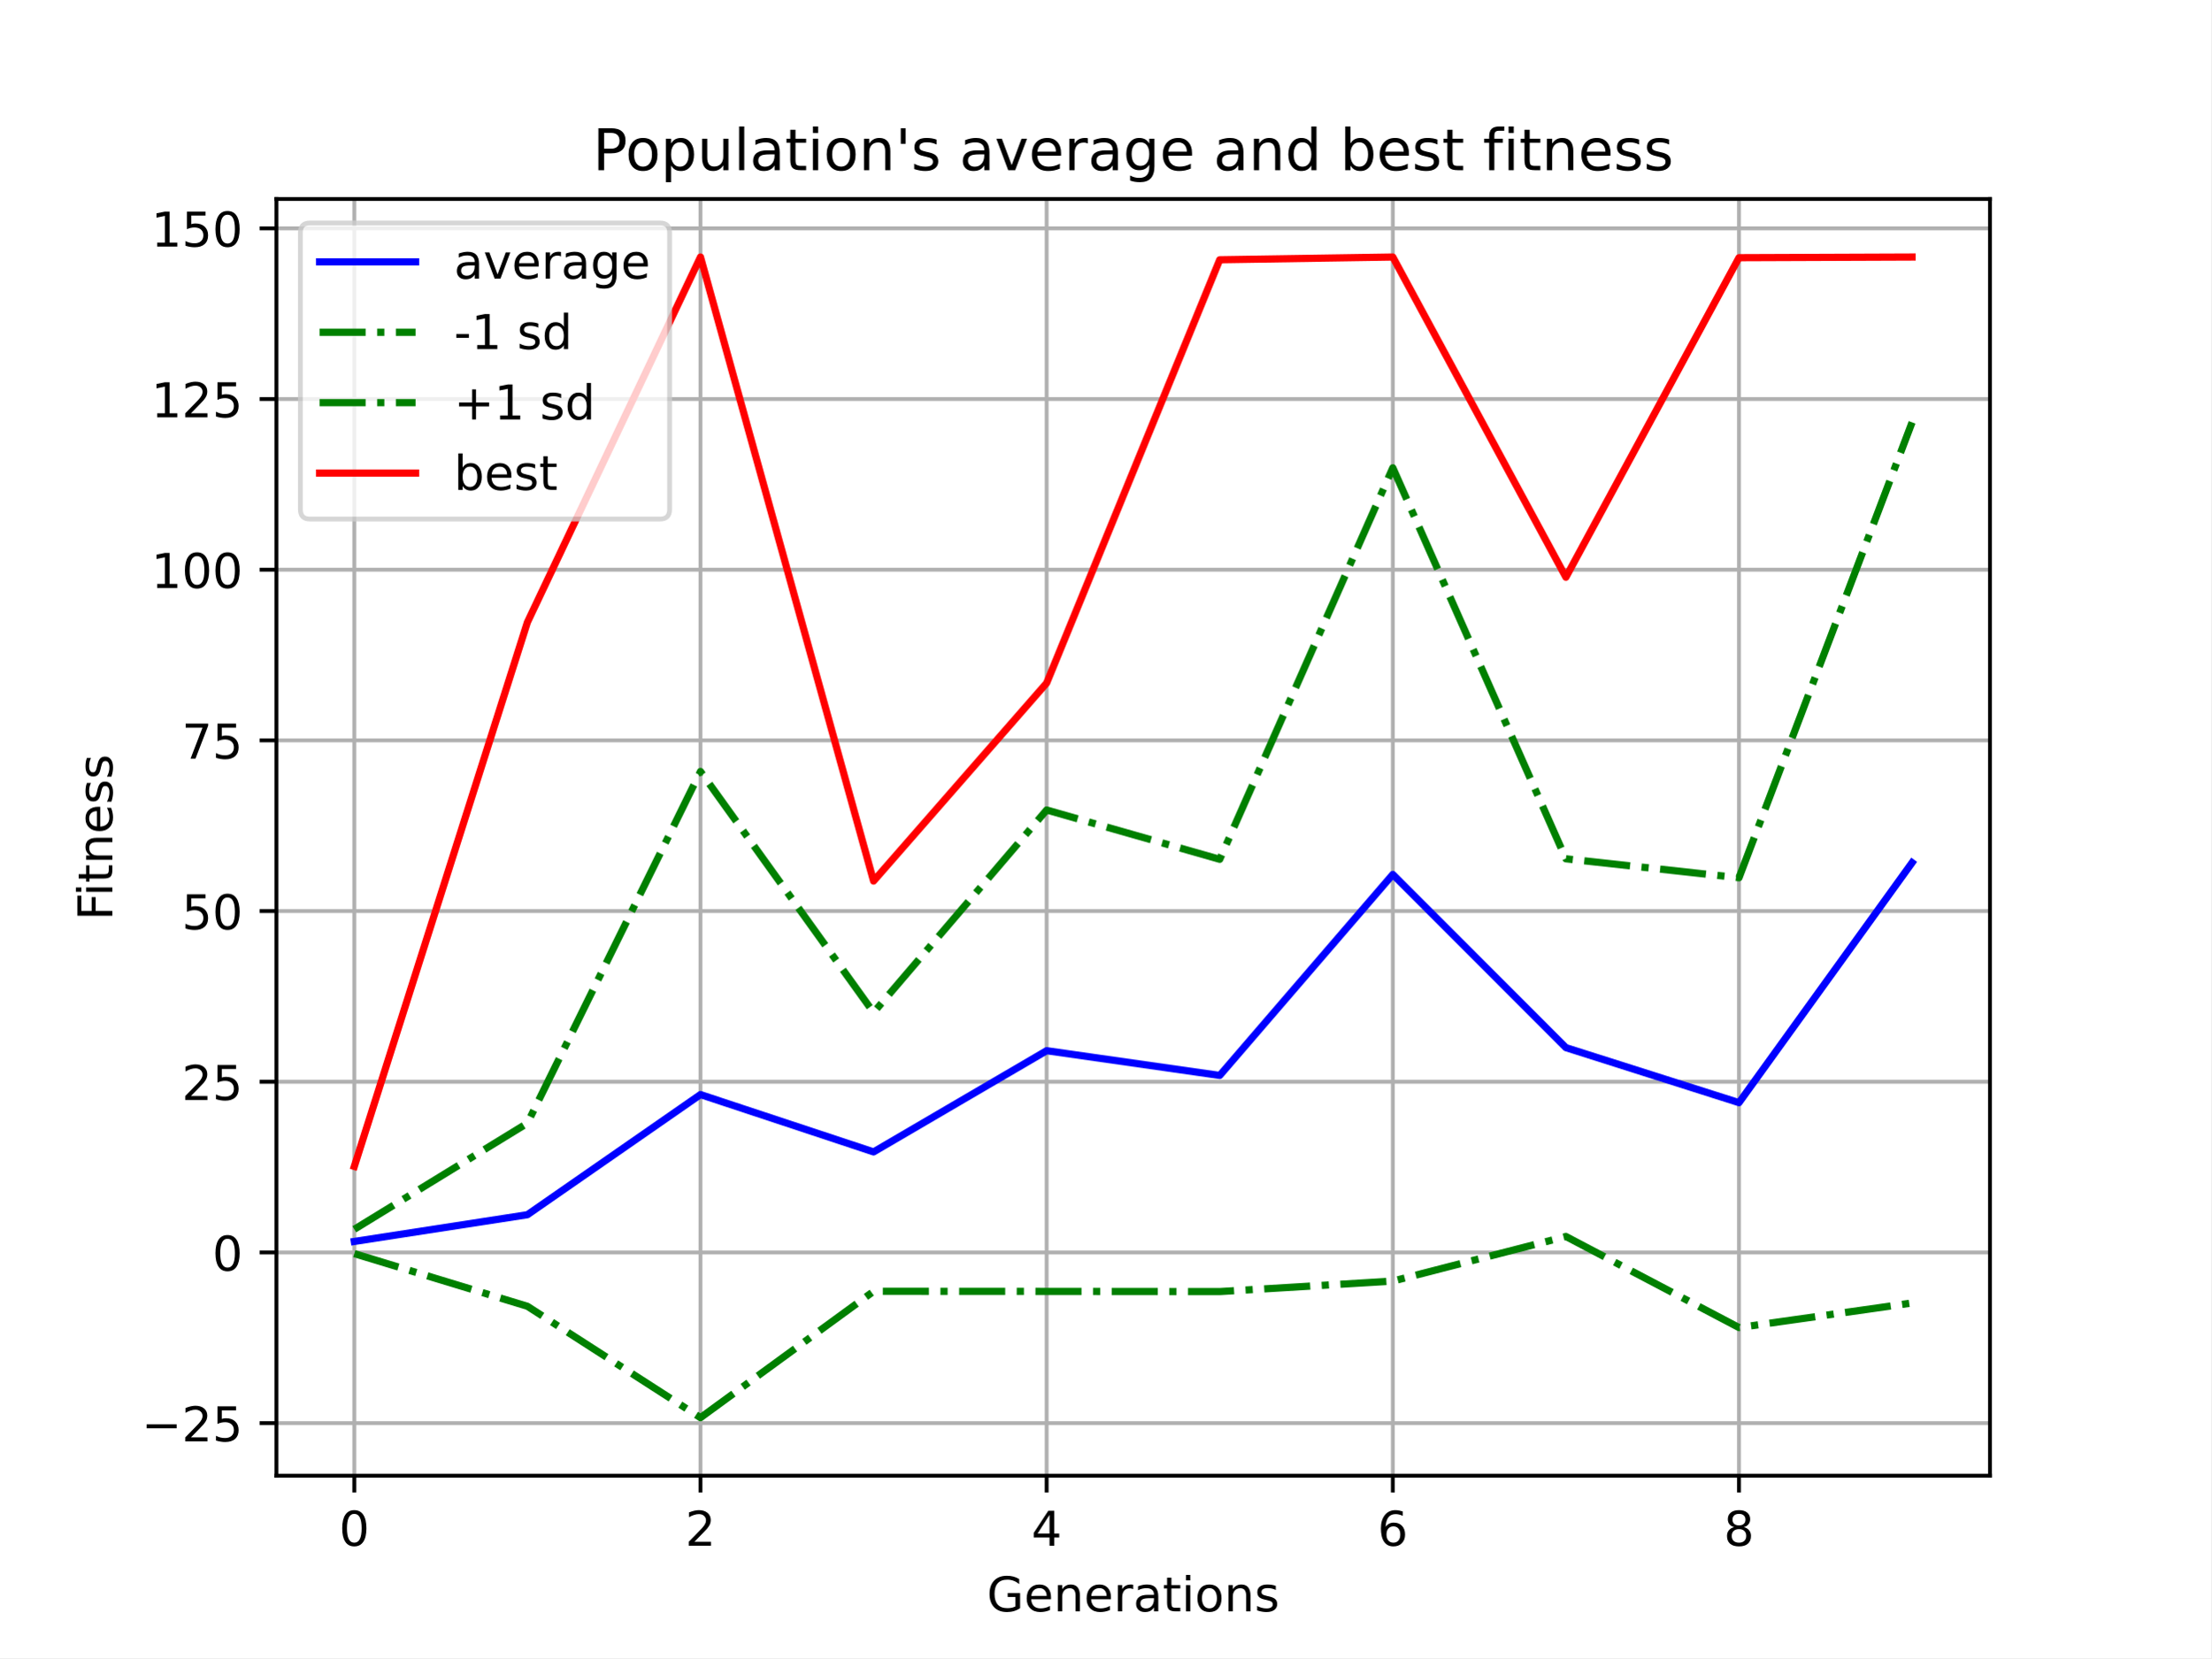
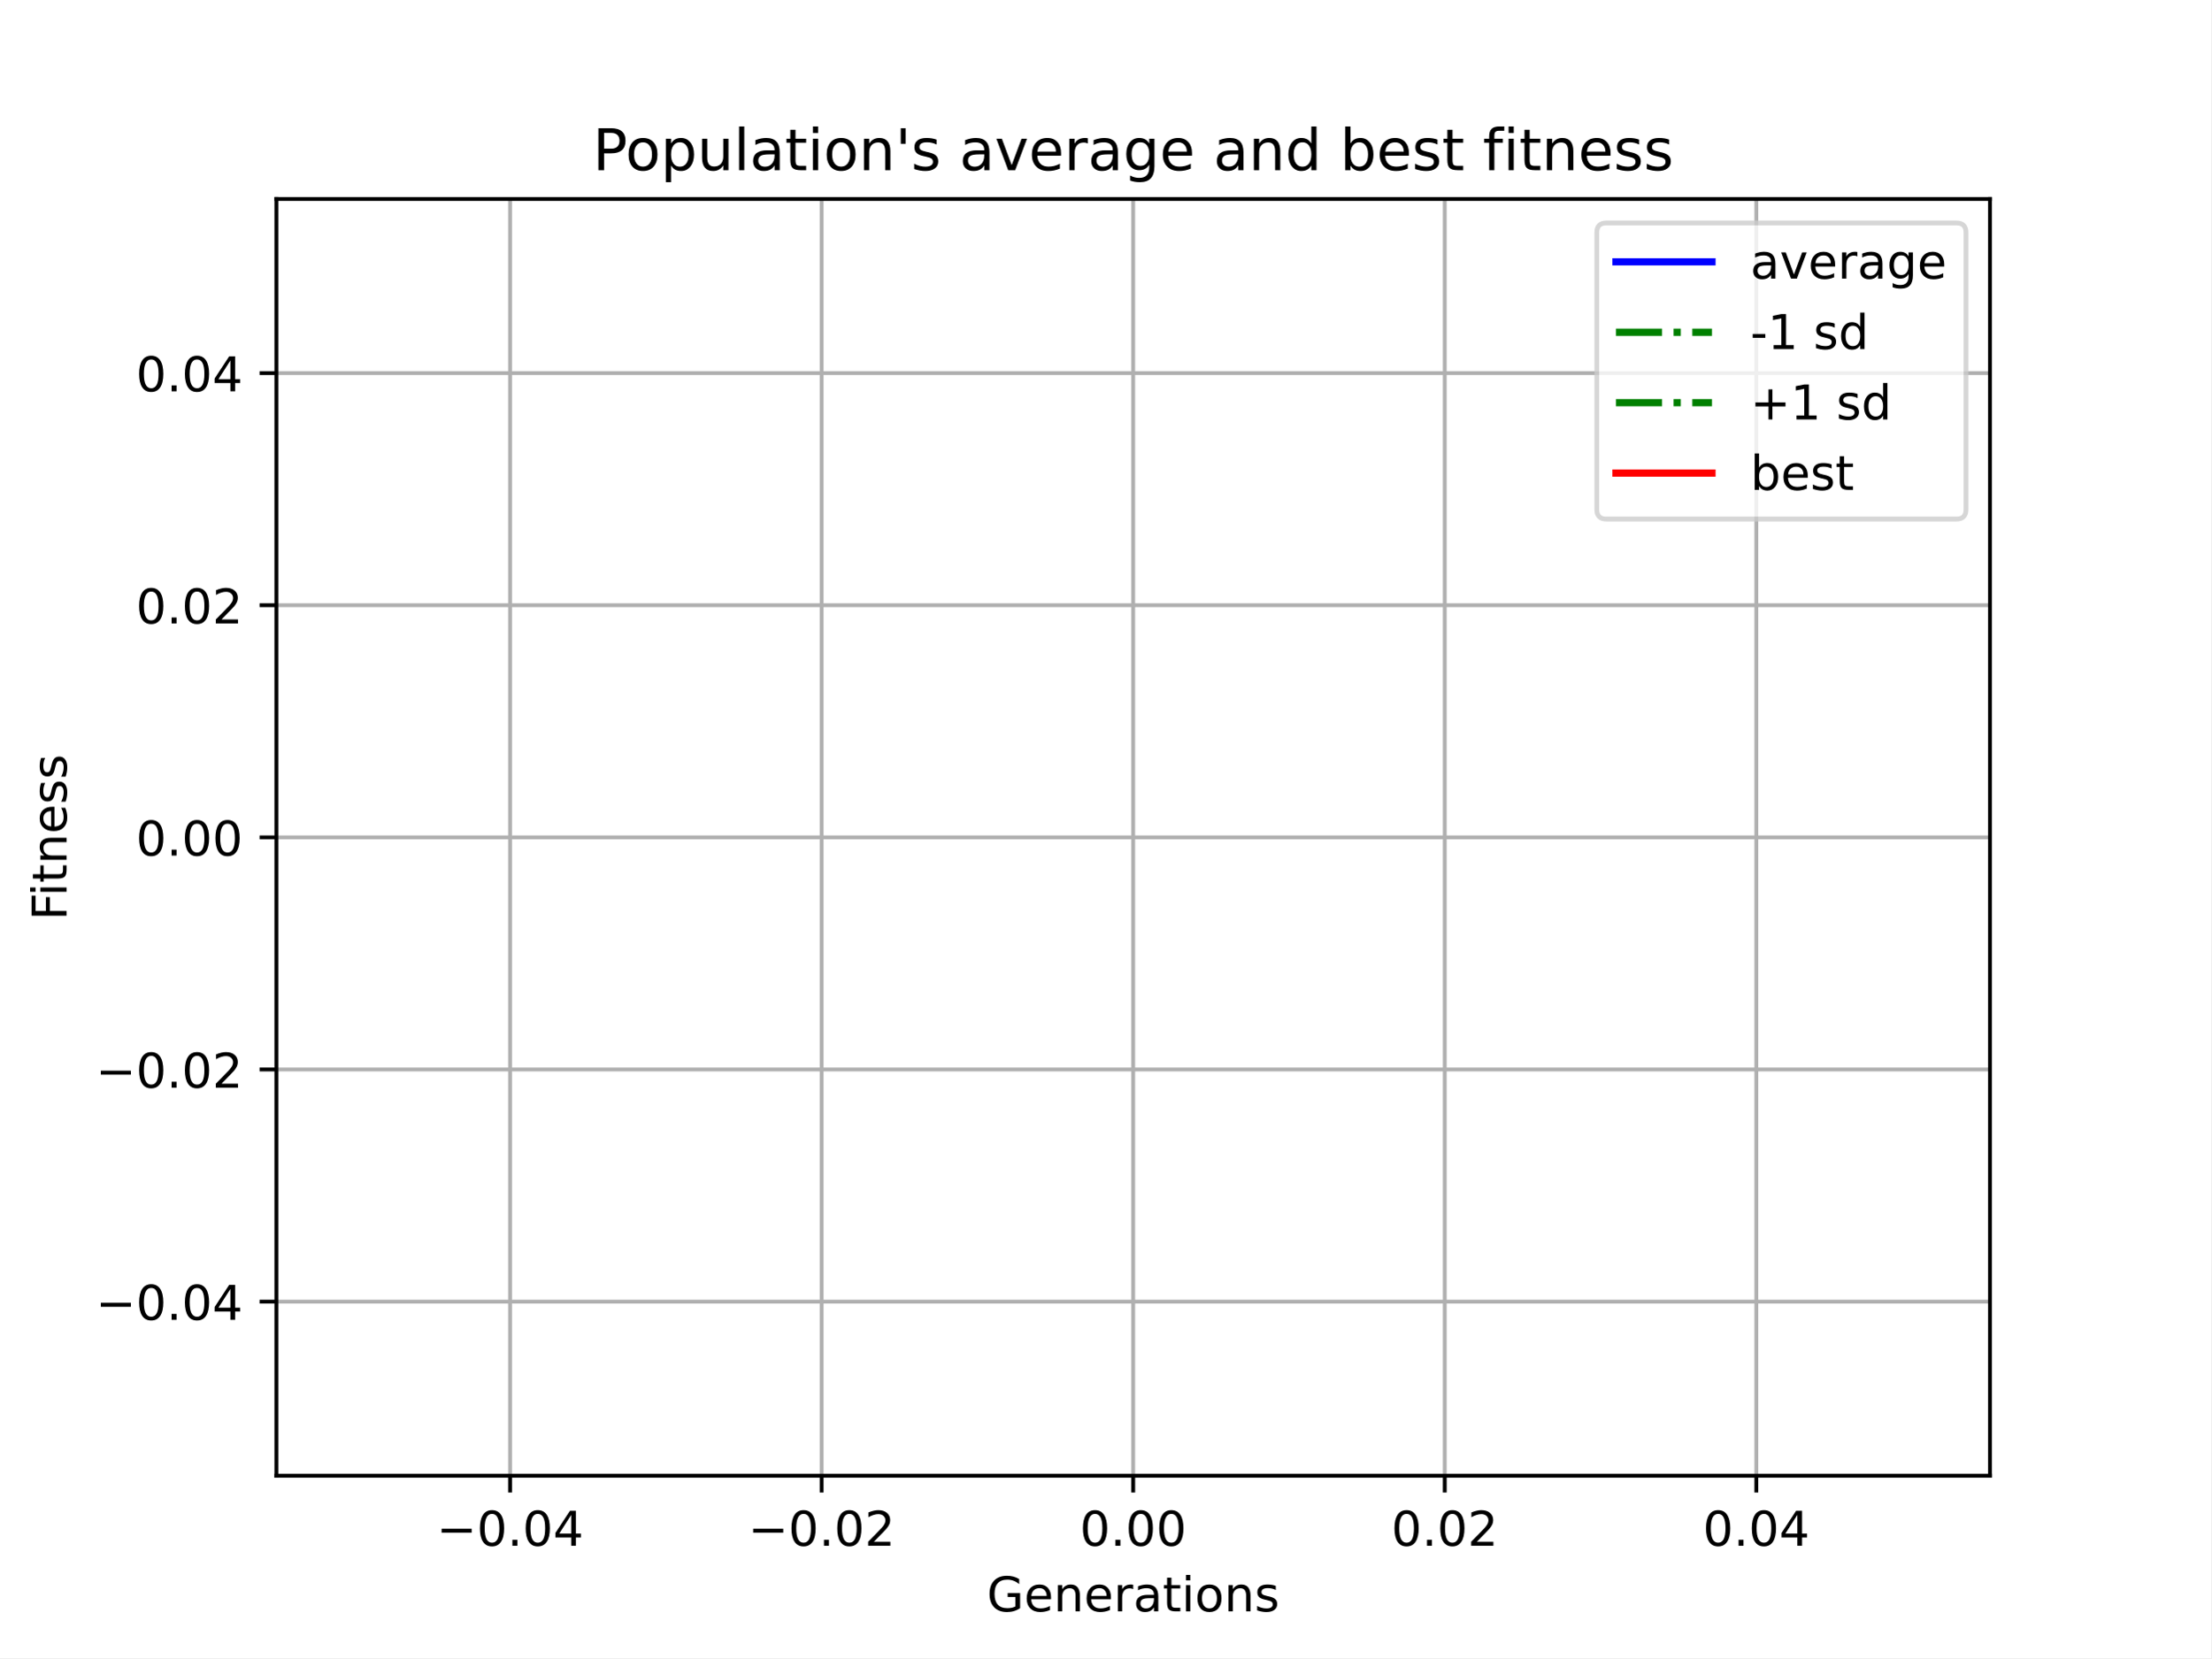
<svg xmlns="http://www.w3.org/2000/svg" xmlns:xlink="http://www.w3.org/1999/xlink" width="460.8pt" height="345.6pt" viewBox="0 0 460.8 345.6" version="1.1">
  <defs>
    <style type="text/css">*{stroke-linejoin: round; stroke-linecap: butt}</style>
  </defs>
  <g id="figure_1">
    <g id="patch_1">
      <path d="M 0 345.6  L 460.8 345.6  L 460.8 0  L 0 0  z " style="fill: #ffffff" />
    </g>
    <g id="axes_1">
      <g id="patch_2">
        <path d="M 57.6 307.584  L 414.72 307.584  L 414.72 41.472  L 57.6 41.472  z " style="fill: #ffffff" />
      </g>
      <g id="matplotlib.axis_1">
        <g id="xtick_1">
          <g id="line2d_1">
-             <path d="M 73.833 307.584  L 73.833 41.472  " clip-path="url(#p8649084fba)" style="fill: none; stroke: #b0b0b0; stroke-width: 0.8; stroke-linecap: square" />
+             <path d="M 106.298 307.584  L 106.298 41.472  " clip-path="url(#pc83db68479)" style="fill: none; stroke: #b0b0b0; stroke-width: 0.8; stroke-linecap: square" />
          </g>
          <g id="line2d_2">
            <defs>
-               <path id="m942e742329" d="M 0 0  L 0 3.5  " style="stroke: #000000; stroke-width: 0.8" />
-             </defs>
-             <g>
-               <use xlink:href="#m942e742329" x="73.833" y="307.584" style="stroke: #000000; stroke-width: 0.8" />
+               <path id="mea013eea92" d="M 0 0  L 0 3.5  " style="stroke: #000000; stroke-width: 0.8" />
+             </defs>
+             <g>
+               <use xlink:href="#mea013eea92" x="106.298" y="307.584" style="stroke: #000000; stroke-width: 0.8" />
            </g>
          </g>
          <g id="text_1">
-             <g transform="translate(70.65148 322.1824) scale(0.1 -0.1)">
+             <g transform="translate(90.97553 322.1824) scale(0.1 -0.1)">
              <defs>
+                 <path id="DejaVuSans-2212" d="M 678 2272  L 4684 2272  L 4684 1741  L 678 1741  L 678 2272  z " transform="scale(0.015625)" />
                <path id="DejaVuSans-30" d="M 2034 4250  Q 1547 4250 1301 3770  Q 1056 3291 1056 2328  Q 1056 1369 1301 889  Q 1547 409 2034 409  Q 2525 409 2770 889  Q 3016 1369 3016 2328  Q 3016 3291 2770 3770  Q 2525 4250 2034 4250  z M 2034 4750  Q 2819 4750 3233 4129  Q 3647 3509 3647 2328  Q 3647 1150 3233 529  Q 2819 -91 2034 -91  Q 1250 -91 836 529  Q 422 1150 422 2328  Q 422 3509 836 4129  Q 1250 4750 2034 4750  z " transform="scale(0.015625)" />
+                 <path id="DejaVuSans-2e" d="M 684 794  L 1344 794  L 1344 0  L 684 0  L 684 794  z " transform="scale(0.015625)" />
+                 <path id="DejaVuSans-34" d="M 2419 4116  L 825 1625  L 2419 1625  L 2419 4116  z M 2253 4666  L 3047 4666  L 3047 1625  L 3713 1625  L 3713 1100  L 3047 1100  L 3047 0  L 2419 0  L 2419 1100  L 313 1100  L 313 1709  L 2253 4666  z " transform="scale(0.015625)" />
              </defs>
-               <use xlink:href="#DejaVuSans-30" />
+               <use xlink:href="#DejaVuSans-2212" />
+               <use xlink:href="#DejaVuSans-30" x="83.789" />
+               <use xlink:href="#DejaVuSans-2e" x="147.412" />
+               <use xlink:href="#DejaVuSans-30" x="179.199" />
+               <use xlink:href="#DejaVuSans-34" x="242.822" />
            </g>
          </g>
        </g>
        <g id="xtick_2">
          <g id="line2d_3">
-             <path d="M 145.978 307.584  L 145.978 41.472  " clip-path="url(#p8649084fba)" style="fill: none; stroke: #b0b0b0; stroke-width: 0.8; stroke-linecap: square" />
+             <path d="M 171.229 307.584  L 171.229 41.472  " clip-path="url(#pc83db68479)" style="fill: none; stroke: #b0b0b0; stroke-width: 0.8; stroke-linecap: square" />
          </g>
          <g id="line2d_4">
            <g>
-               <use xlink:href="#m942e742329" x="145.978" y="307.584" style="stroke: #000000; stroke-width: 0.8" />
+               <use xlink:href="#mea013eea92" x="171.229" y="307.584" style="stroke: #000000; stroke-width: 0.8" />
            </g>
          </g>
          <g id="text_2">
-             <g transform="translate(142.7969 322.1824) scale(0.1 -0.1)">
+             <g transform="translate(155.9064 322.1824) scale(0.1 -0.1)">
              <defs>
                <path id="DejaVuSans-32" d="M 1228 531  L 3431 531  L 3431 0  L 469 0  L 469 531  Q 828 903 1448 1529  Q 2069 2156 2228 2338  Q 2531 2678 2651 2914  Q 2772 3150 2772 3378  Q 2772 3750 2511 3984  Q 2250 4219 1831 4219  Q 1534 4219 1204 4116  Q 875 4013 500 3803  L 500 4441  Q 881 4594 1212 4672  Q 1544 4750 1819 4750  Q 2544 4750 2975 4387  Q 3406 4025 3406 3419  Q 3406 3131 3298 2873  Q 3191 2616 2906 2266  Q 2828 2175 2409 1742  Q 1991 1309 1228 531  z " transform="scale(0.015625)" />
              </defs>
-               <use xlink:href="#DejaVuSans-32" />
+               <use xlink:href="#DejaVuSans-2212" />
+               <use xlink:href="#DejaVuSans-30" x="83.789" />
+               <use xlink:href="#DejaVuSans-2e" x="147.412" />
+               <use xlink:href="#DejaVuSans-30" x="179.199" />
+               <use xlink:href="#DejaVuSans-32" x="242.822" />
            </g>
          </g>
        </g>
        <g id="xtick_3">
          <g id="line2d_5">
-             <path d="M 218.124 307.584  L 218.124 41.472  " clip-path="url(#p8649084fba)" style="fill: none; stroke: #b0b0b0; stroke-width: 0.8; stroke-linecap: square" />
+             <path d="M 236.16 307.584  L 236.16 41.472  " clip-path="url(#pc83db68479)" style="fill: none; stroke: #b0b0b0; stroke-width: 0.8; stroke-linecap: square" />
          </g>
          <g id="line2d_6">
            <g>
-               <use xlink:href="#m942e742329" x="218.124" y="307.584" style="stroke: #000000; stroke-width: 0.8" />
+               <use xlink:href="#mea013eea92" x="236.16" y="307.584" style="stroke: #000000; stroke-width: 0.8" />
            </g>
          </g>
          <g id="text_3">
-             <g transform="translate(214.9424 322.1824) scale(0.1 -0.1)">
-               <defs>
-                 <path id="DejaVuSans-34" d="M 2419 4116  L 825 1625  L 2419 1625  L 2419 4116  z M 2253 4666  L 3047 4666  L 3047 1625  L 3713 1625  L 3713 1100  L 3047 1100  L 3047 0  L 2419 0  L 2419 1100  L 313 1100  L 313 1709  L 2253 4666  z " transform="scale(0.015625)" />
-               </defs>
-               <use xlink:href="#DejaVuSans-34" />
+             <g transform="translate(225.0272 322.1824) scale(0.1 -0.1)">
+               <use xlink:href="#DejaVuSans-30" />
+               <use xlink:href="#DejaVuSans-2e" x="63.623" />
+               <use xlink:href="#DejaVuSans-30" x="95.41" />
+               <use xlink:href="#DejaVuSans-30" x="159.033" />
            </g>
          </g>
        </g>
        <g id="xtick_4">
          <g id="line2d_7">
-             <path d="M 290.269 307.584  L 290.269 41.472  " clip-path="url(#p8649084fba)" style="fill: none; stroke: #b0b0b0; stroke-width: 0.8; stroke-linecap: square" />
+             <path d="M 301.091 307.584  L 301.091 41.472  " clip-path="url(#pc83db68479)" style="fill: none; stroke: #b0b0b0; stroke-width: 0.8; stroke-linecap: square" />
          </g>
          <g id="line2d_8">
            <g>
-               <use xlink:href="#m942e742329" x="290.269" y="307.584" style="stroke: #000000; stroke-width: 0.8" />
+               <use xlink:href="#mea013eea92" x="301.091" y="307.584" style="stroke: #000000; stroke-width: 0.8" />
            </g>
          </g>
          <g id="text_4">
-             <g transform="translate(287.0878 322.1824) scale(0.1 -0.1)">
-               <defs>
-                 <path id="DejaVuSans-36" d="M 2113 2584  Q 1688 2584 1439 2293  Q 1191 2003 1191 1497  Q 1191 994 1439 701  Q 1688 409 2113 409  Q 2538 409 2786 701  Q 3034 994 3034 1497  Q 3034 2003 2786 2293  Q 2538 2584 2113 2584  z M 3366 4563  L 3366 3988  Q 3128 4100 2886 4159  Q 2644 4219 2406 4219  Q 1781 4219 1451 3797  Q 1122 3375 1075 2522  Q 1259 2794 1537 2939  Q 1816 3084 2150 3084  Q 2853 3084 3261 2657  Q 3669 2231 3669 1497  Q 3669 778 3244 343  Q 2819 -91 2113 -91  Q 1303 -91 875 529  Q 447 1150 447 2328  Q 447 3434 972 4092  Q 1497 4750 2381 4750  Q 2619 4750 2861 4703  Q 3103 4656 3366 4563  z " transform="scale(0.015625)" />
-               </defs>
-               <use xlink:href="#DejaVuSans-36" />
+             <g transform="translate(289.9581 322.1824) scale(0.1 -0.1)">
+               <use xlink:href="#DejaVuSans-30" />
+               <use xlink:href="#DejaVuSans-2e" x="63.623" />
+               <use xlink:href="#DejaVuSans-30" x="95.41" />
+               <use xlink:href="#DejaVuSans-32" x="159.033" />
            </g>
          </g>
        </g>
        <g id="xtick_5">
          <g id="line2d_9">
-             <path d="M 362.415 307.584  L 362.415 41.472  " clip-path="url(#p8649084fba)" style="fill: none; stroke: #b0b0b0; stroke-width: 0.8; stroke-linecap: square" />
+             <path d="M 366.022 307.584  L 366.022 41.472  " clip-path="url(#pc83db68479)" style="fill: none; stroke: #b0b0b0; stroke-width: 0.8; stroke-linecap: square" />
          </g>
          <g id="line2d_10">
            <g>
-               <use xlink:href="#m942e742329" x="362.415" y="307.584" style="stroke: #000000; stroke-width: 0.8" />
+               <use xlink:href="#mea013eea92" x="366.022" y="307.584" style="stroke: #000000; stroke-width: 0.8" />
            </g>
          </g>
          <g id="text_5">
-             <g transform="translate(359.2333 322.1824) scale(0.1 -0.1)">
-               <defs>
-                 <path id="DejaVuSans-38" d="M 2034 2216  Q 1584 2216 1326 1975  Q 1069 1734 1069 1313  Q 1069 891 1326 650  Q 1584 409 2034 409  Q 2484 409 2743 651  Q 3003 894 3003 1313  Q 3003 1734 2745 1975  Q 2488 2216 2034 2216  z M 1403 2484  Q 997 2584 770 2862  Q 544 3141 544 3541  Q 544 4100 942 4425  Q 1341 4750 2034 4750  Q 2731 4750 3128 4425  Q 3525 4100 3525 3541  Q 3525 3141 3298 2862  Q 3072 2584 2669 2484  Q 3125 2378 3379 2068  Q 3634 1759 3634 1313  Q 3634 634 3220 271  Q 2806 -91 2034 -91  Q 1263 -91 848 271  Q 434 634 434 1313  Q 434 1759 690 2068  Q 947 2378 1403 2484  z M 1172 3481  Q 1172 3119 1398 2916  Q 1625 2713 2034 2713  Q 2441 2713 2670 2916  Q 2900 3119 2900 3481  Q 2900 3844 2670 4047  Q 2441 4250 2034 4250  Q 1625 4250 1398 4047  Q 1172 3844 1172 3481  z " transform="scale(0.015625)" />
-               </defs>
-               <use xlink:href="#DejaVuSans-38" />
+             <g transform="translate(354.889 322.1824) scale(0.1 -0.1)">
+               <use xlink:href="#DejaVuSans-30" />
+               <use xlink:href="#DejaVuSans-2e" x="63.623" />
+               <use xlink:href="#DejaVuSans-30" x="95.41" />
+               <use xlink:href="#DejaVuSans-34" x="159.033" />
            </g>
          </g>
        </g>
        <g id="text_6">
          <g transform="translate(205.6623 335.8606) scale(0.1 -0.1)">
            <defs>
              <path id="DejaVuSans-47" d="M 3809 666  L 3809 1919  L 2778 1919  L 2778 2438  L 4434 2438  L 4434 434  Q 4069 175 3628 42  Q 3188 -91 2688 -91  Q 1594 -91 976 548  Q 359 1188 359 2328  Q 359 3472 976 4111  Q 1594 4750 2688 4750  Q 3144 4750 3555 4637  Q 3966 4525 4313 4306  L 4313 3634  Q 3963 3931 3569 4081  Q 3175 4231 2741 4231  Q 1884 4231 1454 3753  Q 1025 3275 1025 2328  Q 1025 1384 1454 906  Q 1884 428 2741 428  Q 3075 428 3337 486  Q 3600 544 3809 666  z " transform="scale(0.015625)" />
              <path id="DejaVuSans-65" d="M 3597 1894  L 3597 1613  L 953 1613  Q 991 1019 1311 708  Q 1631 397 2203 397  Q 2534 397 2845 478  Q 3156 559 3463 722  L 3463 178  Q 3153 47 2828 -22  Q 2503 -91 2169 -91  Q 1331 -91 842 396  Q 353 884 353 1716  Q 353 2575 817 3079  Q 1281 3584 2069 3584  Q 2775 3584 3186 3129  Q 3597 2675 3597 1894  z M 3022 2063  Q 3016 2534 2758 2815  Q 2500 3097 2075 3097  Q 1594 3097 1305 2825  Q 1016 2553 972 2059  L 3022 2063  z " transform="scale(0.015625)" />
              <path id="DejaVuSans-6e" d="M 3513 2113  L 3513 0  L 2938 0  L 2938 2094  Q 2938 2591 2744 2837  Q 2550 3084 2163 3084  Q 1697 3084 1428 2787  Q 1159 2491 1159 1978  L 1159 0  L 581 0  L 581 3500  L 1159 3500  L 1159 2956  Q 1366 3272 1645 3428  Q 1925 3584 2291 3584  Q 2894 3584 3203 3211  Q 3513 2838 3513 2113  z " transform="scale(0.015625)" />
              <path id="DejaVuSans-72" d="M 2631 2963  Q 2534 3019 2420 3045  Q 2306 3072 2169 3072  Q 1681 3072 1420 2755  Q 1159 2438 1159 1844  L 1159 0  L 581 0  L 581 3500  L 1159 3500  L 1159 2956  Q 1341 3275 1631 3429  Q 1922 3584 2338 3584  Q 2397 3584 2469 3576  Q 2541 3569 2628 3553  L 2631 2963  z " transform="scale(0.015625)" />
              <path id="DejaVuSans-61" d="M 2194 1759  Q 1497 1759 1228 1600  Q 959 1441 959 1056  Q 959 750 1161 570  Q 1363 391 1709 391  Q 2188 391 2477 730  Q 2766 1069 2766 1631  L 2766 1759  L 2194 1759  z M 3341 1997  L 3341 0  L 2766 0  L 2766 531  Q 2569 213 2275 61  Q 1981 -91 1556 -91  Q 1019 -91 701 211  Q 384 513 384 1019  Q 384 1609 779 1909  Q 1175 2209 1959 2209  L 2766 2209  L 2766 2266  Q 2766 2663 2505 2880  Q 2244 3097 1772 3097  Q 1472 3097 1187 3025  Q 903 2953 641 2809  L 641 3341  Q 956 3463 1253 3523  Q 1550 3584 1831 3584  Q 2591 3584 2966 3190  Q 3341 2797 3341 1997  z " transform="scale(0.015625)" />
              <path id="DejaVuSans-74" d="M 1172 4494  L 1172 3500  L 2356 3500  L 2356 3053  L 1172 3053  L 1172 1153  Q 1172 725 1289 603  Q 1406 481 1766 481  L 2356 481  L 2356 0  L 1766 0  Q 1100 0 847 248  Q 594 497 594 1153  L 594 3053  L 172 3053  L 172 3500  L 594 3500  L 594 4494  L 1172 4494  z " transform="scale(0.015625)" />
              <path id="DejaVuSans-69" d="M 603 3500  L 1178 3500  L 1178 0  L 603 0  L 603 3500  z M 603 4863  L 1178 4863  L 1178 4134  L 603 4134  L 603 4863  z " transform="scale(0.015625)" />
              <path id="DejaVuSans-6f" d="M 1959 3097  Q 1497 3097 1228 2736  Q 959 2375 959 1747  Q 959 1119 1226 758  Q 1494 397 1959 397  Q 2419 397 2687 759  Q 2956 1122 2956 1747  Q 2956 2369 2687 2733  Q 2419 3097 1959 3097  z M 1959 3584  Q 2709 3584 3137 3096  Q 3566 2609 3566 1747  Q 3566 888 3137 398  Q 2709 -91 1959 -91  Q 1206 -91 779 398  Q 353 888 353 1747  Q 353 2609 779 3096  Q 1206 3584 1959 3584  z " transform="scale(0.015625)" />
              <path id="DejaVuSans-73" d="M 2834 3397  L 2834 2853  Q 2591 2978 2328 3040  Q 2066 3103 1784 3103  Q 1356 3103 1142 2972  Q 928 2841 928 2578  Q 928 2378 1081 2264  Q 1234 2150 1697 2047  L 1894 2003  Q 2506 1872 2764 1633  Q 3022 1394 3022 966  Q 3022 478 2636 193  Q 2250 -91 1575 -91  Q 1294 -91 989 -36  Q 684 19 347 128  L 347 722  Q 666 556 975 473  Q 1284 391 1588 391  Q 1994 391 2212 530  Q 2431 669 2431 922  Q 2431 1156 2273 1281  Q 2116 1406 1581 1522  L 1381 1569  Q 847 1681 609 1914  Q 372 2147 372 2553  Q 372 3047 722 3315  Q 1072 3584 1716 3584  Q 2034 3584 2315 3537  Q 2597 3491 2834 3397  z " transform="scale(0.015625)" />
            </defs>
            <use xlink:href="#DejaVuSans-47" />
            <use xlink:href="#DejaVuSans-65" x="77.49" />
            <use xlink:href="#DejaVuSans-6e" x="139.014" />
            <use xlink:href="#DejaVuSans-65" x="202.393" />
            <use xlink:href="#DejaVuSans-72" x="263.916" />
            <use xlink:href="#DejaVuSans-61" x="305.029" />
            <use xlink:href="#DejaVuSans-74" x="366.309" />
            <use xlink:href="#DejaVuSans-69" x="405.518" />
            <use xlink:href="#DejaVuSans-6f" x="433.301" />
            <use xlink:href="#DejaVuSans-6e" x="494.482" />
            <use xlink:href="#DejaVuSans-73" x="557.861" />
          </g>
        </g>
      </g>
      <g id="matplotlib.axis_2">
        <g id="ytick_1">
          <g id="line2d_11">
-             <path d="M 57.6 296.625  L 414.72 296.625  " clip-path="url(#p8649084fba)" style="fill: none; stroke: #b0b0b0; stroke-width: 0.8; stroke-linecap: square" />
+             <path d="M 57.6 271.296  L 414.72 271.296  " clip-path="url(#pc83db68479)" style="fill: none; stroke: #b0b0b0; stroke-width: 0.8; stroke-linecap: square" />
          </g>
          <g id="line2d_12">
            <defs>
-               <path id="m23a0aa3f2c" d="M 0 0  L -3.5 0  " style="stroke: #000000; stroke-width: 0.8" />
-             </defs>
-             <g>
-               <use xlink:href="#m23a0aa3f2c" x="57.6" y="296.625" style="stroke: #000000; stroke-width: 0.8" />
+               <path id="m4c34d81840" d="M 0 0  L -3.5 0  " style="stroke: #000000; stroke-width: 0.8" />
+             </defs>
+             <g>
+               <use xlink:href="#m4c34d81840" x="57.6" y="271.296" style="stroke: #000000; stroke-width: 0.8" />
            </g>
          </g>
          <g id="text_7">
-             <g transform="translate(29.49531 300.4241) scale(0.1 -0.1)">
-               <defs>
-                 <path id="DejaVuSans-2212" d="M 678 2272  L 4684 2272  L 4684 1741  L 678 1741  L 678 2272  z " transform="scale(0.015625)" />
-                 <path id="DejaVuSans-35" d="M 691 4666  L 3169 4666  L 3169 4134  L 1269 4134  L 1269 2991  Q 1406 3038 1543 3061  Q 1681 3084 1819 3084  Q 2600 3084 3056 2656  Q 3513 2228 3513 1497  Q 3513 744 3044 326  Q 2575 -91 1722 -91  Q 1428 -91 1123 -41  Q 819 9 494 109  L 494 744  Q 775 591 1075 516  Q 1375 441 1709 441  Q 2250 441 2565 725  Q 2881 1009 2881 1497  Q 2881 1984 2565 2268  Q 2250 2553 1709 2553  Q 1456 2553 1204 2497  Q 953 2441 691 2322  L 691 4666  z " transform="scale(0.015625)" />
-               </defs>
+             <g transform="translate(19.95469 275.0952) scale(0.1 -0.1)">
              <use xlink:href="#DejaVuSans-2212" />
-               <use xlink:href="#DejaVuSans-32" x="83.789" />
-               <use xlink:href="#DejaVuSans-35" x="147.412" />
+               <use xlink:href="#DejaVuSans-30" x="83.789" />
+               <use xlink:href="#DejaVuSans-2e" x="147.412" />
+               <use xlink:href="#DejaVuSans-30" x="179.199" />
+               <use xlink:href="#DejaVuSans-34" x="242.822" />
            </g>
          </g>
        </g>
        <g id="ytick_2">
          <g id="line2d_13">
-             <path d="M 57.6 261.049  L 414.72 261.049  " clip-path="url(#p8649084fba)" style="fill: none; stroke: #b0b0b0; stroke-width: 0.8; stroke-linecap: square" />
+             <path d="M 57.6 222.912  L 414.72 222.912  " clip-path="url(#pc83db68479)" style="fill: none; stroke: #b0b0b0; stroke-width: 0.8; stroke-linecap: square" />
          </g>
          <g id="line2d_14">
            <g>
-               <use xlink:href="#m23a0aa3f2c" x="57.6" y="261.049" style="stroke: #000000; stroke-width: 0.8" />
+               <use xlink:href="#m4c34d81840" x="57.6" y="222.912" style="stroke: #000000; stroke-width: 0.8" />
            </g>
          </g>
          <g id="text_8">
-             <g transform="translate(44.2375 264.8478) scale(0.1 -0.1)">
-               <use xlink:href="#DejaVuSans-30" />
+             <g transform="translate(19.95469 226.7112) scale(0.1 -0.1)">
+               <use xlink:href="#DejaVuSans-2212" />
+               <use xlink:href="#DejaVuSans-30" x="83.789" />
+               <use xlink:href="#DejaVuSans-2e" x="147.412" />
+               <use xlink:href="#DejaVuSans-30" x="179.199" />
+               <use xlink:href="#DejaVuSans-32" x="242.822" />
            </g>
          </g>
        </g>
        <g id="ytick_3">
          <g id="line2d_15">
-             <path d="M 57.6 225.472  L 414.72 225.472  " clip-path="url(#p8649084fba)" style="fill: none; stroke: #b0b0b0; stroke-width: 0.8; stroke-linecap: square" />
+             <path d="M 57.6 174.528  L 414.72 174.528  " clip-path="url(#pc83db68479)" style="fill: none; stroke: #b0b0b0; stroke-width: 0.8; stroke-linecap: square" />
          </g>
          <g id="line2d_16">
            <g>
-               <use xlink:href="#m23a0aa3f2c" x="57.6" y="225.472" style="stroke: #000000; stroke-width: 0.8" />
+               <use xlink:href="#m4c34d81840" x="57.6" y="174.528" style="stroke: #000000; stroke-width: 0.8" />
            </g>
          </g>
          <g id="text_9">
-             <g transform="translate(37.875 229.2716) scale(0.1 -0.1)">
-               <use xlink:href="#DejaVuSans-32" />
-               <use xlink:href="#DejaVuSans-35" x="63.623" />
+             <g transform="translate(28.33438 178.3272) scale(0.1 -0.1)">
+               <use xlink:href="#DejaVuSans-30" />
+               <use xlink:href="#DejaVuSans-2e" x="63.623" />
+               <use xlink:href="#DejaVuSans-30" x="95.41" />
+               <use xlink:href="#DejaVuSans-30" x="159.033" />
            </g>
          </g>
        </g>
        <g id="ytick_4">
          <g id="line2d_17">
-             <path d="M 57.6 189.896  L 414.72 189.896  " clip-path="url(#p8649084fba)" style="fill: none; stroke: #b0b0b0; stroke-width: 0.8; stroke-linecap: square" />
+             <path d="M 57.6 126.144  L 414.72 126.144  " clip-path="url(#pc83db68479)" style="fill: none; stroke: #b0b0b0; stroke-width: 0.8; stroke-linecap: square" />
          </g>
          <g id="line2d_18">
            <g>
-               <use xlink:href="#m23a0aa3f2c" x="57.6" y="189.896" style="stroke: #000000; stroke-width: 0.8" />
+               <use xlink:href="#m4c34d81840" x="57.6" y="126.144" style="stroke: #000000; stroke-width: 0.8" />
            </g>
          </g>
          <g id="text_10">
-             <g transform="translate(37.875 193.6954) scale(0.1 -0.1)">
-               <use xlink:href="#DejaVuSans-35" />
-               <use xlink:href="#DejaVuSans-30" x="63.623" />
+             <g transform="translate(28.33438 129.9432) scale(0.1 -0.1)">
+               <use xlink:href="#DejaVuSans-30" />
+               <use xlink:href="#DejaVuSans-2e" x="63.623" />
+               <use xlink:href="#DejaVuSans-30" x="95.41" />
+               <use xlink:href="#DejaVuSans-32" x="159.033" />
            </g>
          </g>
        </g>
        <g id="ytick_5">
          <g id="line2d_19">
-             <path d="M 57.6 154.32  L 414.72 154.32  " clip-path="url(#p8649084fba)" style="fill: none; stroke: #b0b0b0; stroke-width: 0.8; stroke-linecap: square" />
+             <path d="M 57.6 77.76  L 414.72 77.76  " clip-path="url(#pc83db68479)" style="fill: none; stroke: #b0b0b0; stroke-width: 0.8; stroke-linecap: square" />
          </g>
          <g id="line2d_20">
            <g>
-               <use xlink:href="#m23a0aa3f2c" x="57.6" y="154.32" style="stroke: #000000; stroke-width: 0.8" />
+               <use xlink:href="#m4c34d81840" x="57.6" y="77.76" style="stroke: #000000; stroke-width: 0.8" />
            </g>
          </g>
          <g id="text_11">
-             <g transform="translate(37.875 158.1191) scale(0.1 -0.1)">
-               <defs>
-                 <path id="DejaVuSans-37" d="M 525 4666  L 3525 4666  L 3525 4397  L 1831 0  L 1172 0  L 2766 4134  L 525 4134  L 525 4666  z " transform="scale(0.015625)" />
-               </defs>
-               <use xlink:href="#DejaVuSans-37" />
-               <use xlink:href="#DejaVuSans-35" x="63.623" />
-             </g>
-           </g>
-         </g>
-         <g id="ytick_6">
-           <g id="line2d_21">
-             <path d="M 57.6 118.744  L 414.72 118.744  " clip-path="url(#p8649084fba)" style="fill: none; stroke: #b0b0b0; stroke-width: 0.8; stroke-linecap: square" />
-           </g>
-           <g id="line2d_22">
-             <g>
-               <use xlink:href="#m23a0aa3f2c" x="57.6" y="118.744" style="stroke: #000000; stroke-width: 0.8" />
-             </g>
-           </g>
-           <g id="text_12">
-             <g transform="translate(31.5125 122.5429) scale(0.1 -0.1)">
-               <defs>
-                 <path id="DejaVuSans-31" d="M 794 531  L 1825 531  L 1825 4091  L 703 3866  L 703 4441  L 1819 4666  L 2450 4666  L 2450 531  L 3481 531  L 3481 0  L 794 0  L 794 531  z " transform="scale(0.015625)" />
-               </defs>
-               <use xlink:href="#DejaVuSans-31" />
-               <use xlink:href="#DejaVuSans-30" x="63.623" />
-               <use xlink:href="#DejaVuSans-30" x="127.246" />
-             </g>
-           </g>
-         </g>
-         <g id="ytick_7">
-           <g id="line2d_23">
-             <path d="M 57.6 83.167  L 414.72 83.167  " clip-path="url(#p8649084fba)" style="fill: none; stroke: #b0b0b0; stroke-width: 0.8; stroke-linecap: square" />
-           </g>
-           <g id="line2d_24">
-             <g>
-               <use xlink:href="#m23a0aa3f2c" x="57.6" y="83.167" style="stroke: #000000; stroke-width: 0.8" />
-             </g>
-           </g>
-           <g id="text_13">
-             <g transform="translate(31.5125 86.96665) scale(0.1 -0.1)">
-               <use xlink:href="#DejaVuSans-31" />
-               <use xlink:href="#DejaVuSans-32" x="63.623" />
-               <use xlink:href="#DejaVuSans-35" x="127.246" />
-             </g>
-           </g>
-         </g>
-         <g id="ytick_8">
-           <g id="line2d_25">
-             <path d="M 57.6 47.591  L 414.72 47.591  " clip-path="url(#p8649084fba)" style="fill: none; stroke: #b0b0b0; stroke-width: 0.8; stroke-linecap: square" />
-           </g>
-           <g id="line2d_26">
-             <g>
-               <use xlink:href="#m23a0aa3f2c" x="57.6" y="47.591" style="stroke: #000000; stroke-width: 0.8" />
-             </g>
-           </g>
-           <g id="text_14">
-             <g transform="translate(31.5125 51.39041) scale(0.1 -0.1)">
-               <use xlink:href="#DejaVuSans-31" />
-               <use xlink:href="#DejaVuSans-35" x="63.623" />
-               <use xlink:href="#DejaVuSans-30" x="127.246" />
-             </g>
-           </g>
-         </g>
-         <g id="text_15">
-           <g transform="translate(23.41562 191.8452) rotate(-90) scale(0.1 -0.1)">
+             <g transform="translate(28.33438 81.55922) scale(0.1 -0.1)">
+               <use xlink:href="#DejaVuSans-30" />
+               <use xlink:href="#DejaVuSans-2e" x="63.623" />
+               <use xlink:href="#DejaVuSans-30" x="95.41" />
+               <use xlink:href="#DejaVuSans-34" x="159.033" />
+             </g>
+           </g>
+         </g>
+         <g id="text_12">
+           <g transform="translate(13.875 191.8452) rotate(-90) scale(0.1 -0.1)">
            <defs>
              <path id="DejaVuSans-46" d="M 628 4666  L 3309 4666  L 3309 4134  L 1259 4134  L 1259 2759  L 3109 2759  L 3109 2228  L 1259 2228  L 1259 0  L 628 0  L 628 4666  z " transform="scale(0.015625)" />
            </defs>
            <use xlink:href="#DejaVuSans-46" />
            <use xlink:href="#DejaVuSans-69" x="50.27" />
            <use xlink:href="#DejaVuSans-74" x="78.053" />
            <use xlink:href="#DejaVuSans-6e" x="117.262" />
            <use xlink:href="#DejaVuSans-65" x="180.641" />
            <use xlink:href="#DejaVuSans-73" x="242.164" />
            <use xlink:href="#DejaVuSans-73" x="294.264" />
          </g>
        </g>
      </g>
-       <g id="line2d_27">
-         <path d="M 73.833 258.763  L 109.905 253.191  L 145.978 228.145  L 182.051 240.096  L 218.124 219  L 254.196 224.157  L 290.269 182.26  L 326.342 218.363  L 362.415 229.83  L 398.487 179.807  " clip-path="url(#p8649084fba)" style="fill: none; stroke: #0000ff; stroke-width: 1.5; stroke-linecap: square" />
-       </g>
-       <g id="line2d_28">
-         <path d="M 73.833 261.299  L 109.905 272.268  L 145.978 295.488  L 182.051 269.156  L 218.124 269.176  L 254.196 269.211  L 290.269 267.023  L 326.342 257.725  L 362.415 276.708  L 398.487 271.584  " clip-path="url(#p8649084fba)" style="fill: none; stroke-dasharray: 9.6,2.4,1.5,2.4; stroke-dashoffset: 0; stroke: #008000; stroke-width: 1.5" />
-       </g>
-       <g id="line2d_29">
-         <path d="M 73.833 256.228  L 109.905 234.113  L 145.978 160.802  L 182.051 211.036  L 218.124 168.824  L 254.196 179.104  L 290.269 97.497  L 326.342 179  L 362.415 182.952  L 398.487 88.029  " clip-path="url(#p8649084fba)" style="fill: none; stroke-dasharray: 9.6,2.4,1.5,2.4; stroke-dashoffset: 0; stroke: #008000; stroke-width: 1.5" />
-       </g>
-       <g id="line2d_30">
-         <path d="M 73.833 243.118  L 109.905 129.701  L 145.978 53.568  L 182.051 183.635  L 218.124 142.366  L 254.196 54.137  L 290.269 53.568  L 326.342 120.309  L 362.415 53.71  L 398.487 53.568  " clip-path="url(#p8649084fba)" style="fill: none; stroke: #ff0000; stroke-width: 1.5; stroke-linecap: square" />
-       </g>
+       <g id="line2d_21" />
+       <g id="line2d_22" />
+       <g id="line2d_23" />
+       <g id="line2d_24" />
      <g id="patch_3">
        <path d="M 57.6 307.584  L 57.6 41.472  " style="fill: none; stroke: #000000; stroke-width: 0.8; stroke-linejoin: miter; stroke-linecap: square" />
      </g>
      <g id="patch_4">
        <path d="M 414.72 307.584  L 414.72 41.472  " style="fill: none; stroke: #000000; stroke-width: 0.8; stroke-linejoin: miter; stroke-linecap: square" />
      </g>
      <g id="patch_5">
        <path d="M 57.6 307.584  L 414.72 307.584  " style="fill: none; stroke: #000000; stroke-width: 0.8; stroke-linejoin: miter; stroke-linecap: square" />
      </g>
      <g id="patch_6">
        <path d="M 57.6 41.472  L 414.72 41.472  " style="fill: none; stroke: #000000; stroke-width: 0.8; stroke-linejoin: miter; stroke-linecap: square" />
      </g>
-       <g id="text_16">
+       <g id="text_13">
        <g transform="translate(123.5297 35.472) scale(0.12 -0.12)">
          <defs>
            <path id="DejaVuSans-50" d="M 1259 4147  L 1259 2394  L 2053 2394  Q 2494 2394 2734 2622  Q 2975 2850 2975 3272  Q 2975 3691 2734 3919  Q 2494 4147 2053 4147  L 1259 4147  z M 628 4666  L 2053 4666  Q 2838 4666 3239 4311  Q 3641 3956 3641 3272  Q 3641 2581 3239 2228  Q 2838 1875 2053 1875  L 1259 1875  L 1259 0  L 628 0  L 628 4666  z " transform="scale(0.015625)" />
            <path id="DejaVuSans-70" d="M 1159 525  L 1159 -1331  L 581 -1331  L 581 3500  L 1159 3500  L 1159 2969  Q 1341 3281 1617 3432  Q 1894 3584 2278 3584  Q 2916 3584 3314 3078  Q 3713 2572 3713 1747  Q 3713 922 3314 415  Q 2916 -91 2278 -91  Q 1894 -91 1617 61  Q 1341 213 1159 525  z M 3116 1747  Q 3116 2381 2855 2742  Q 2594 3103 2138 3103  Q 1681 3103 1420 2742  Q 1159 2381 1159 1747  Q 1159 1113 1420 752  Q 1681 391 2138 391  Q 2594 391 2855 752  Q 3116 1113 3116 1747  z " transform="scale(0.015625)" />
            <path id="DejaVuSans-75" d="M 544 1381  L 544 3500  L 1119 3500  L 1119 1403  Q 1119 906 1312 657  Q 1506 409 1894 409  Q 2359 409 2629 706  Q 2900 1003 2900 1516  L 2900 3500  L 3475 3500  L 3475 0  L 2900 0  L 2900 538  Q 2691 219 2414 64  Q 2138 -91 1772 -91  Q 1169 -91 856 284  Q 544 659 544 1381  z M 1991 3584  L 1991 3584  z " transform="scale(0.015625)" />
            <path id="DejaVuSans-6c" d="M 603 4863  L 1178 4863  L 1178 0  L 603 0  L 603 4863  z " transform="scale(0.015625)" />
            <path id="DejaVuSans-27" d="M 1147 4666  L 1147 2931  L 616 2931  L 616 4666  L 1147 4666  z " transform="scale(0.015625)" />
            <path id="DejaVuSans-20" transform="scale(0.015625)" />
            <path id="DejaVuSans-76" d="M 191 3500  L 800 3500  L 1894 563  L 2988 3500  L 3597 3500  L 2284 0  L 1503 0  L 191 3500  z " transform="scale(0.015625)" />
            <path id="DejaVuSans-67" d="M 2906 1791  Q 2906 2416 2648 2759  Q 2391 3103 1925 3103  Q 1463 3103 1205 2759  Q 947 2416 947 1791  Q 947 1169 1205 825  Q 1463 481 1925 481  Q 2391 481 2648 825  Q 2906 1169 2906 1791  z M 3481 434  Q 3481 -459 3084 -895  Q 2688 -1331 1869 -1331  Q 1566 -1331 1297 -1286  Q 1028 -1241 775 -1147  L 775 -588  Q 1028 -725 1275 -790  Q 1522 -856 1778 -856  Q 2344 -856 2625 -561  Q 2906 -266 2906 331  L 2906 616  Q 2728 306 2450 153  Q 2172 0 1784 0  Q 1141 0 747 490  Q 353 981 353 1791  Q 353 2603 747 3093  Q 1141 3584 1784 3584  Q 2172 3584 2450 3431  Q 2728 3278 2906 2969  L 2906 3500  L 3481 3500  L 3481 434  z " transform="scale(0.015625)" />
            <path id="DejaVuSans-64" d="M 2906 2969  L 2906 4863  L 3481 4863  L 3481 0  L 2906 0  L 2906 525  Q 2725 213 2448 61  Q 2172 -91 1784 -91  Q 1150 -91 751 415  Q 353 922 353 1747  Q 353 2572 751 3078  Q 1150 3584 1784 3584  Q 2172 3584 2448 3432  Q 2725 3281 2906 2969  z M 947 1747  Q 947 1113 1208 752  Q 1469 391 1925 391  Q 2381 391 2643 752  Q 2906 1113 2906 1747  Q 2906 2381 2643 2742  Q 2381 3103 1925 3103  Q 1469 3103 1208 2742  Q 947 2381 947 1747  z " transform="scale(0.015625)" />
            <path id="DejaVuSans-62" d="M 3116 1747  Q 3116 2381 2855 2742  Q 2594 3103 2138 3103  Q 1681 3103 1420 2742  Q 1159 2381 1159 1747  Q 1159 1113 1420 752  Q 1681 391 2138 391  Q 2594 391 2855 752  Q 3116 1113 3116 1747  z M 1159 2969  Q 1341 3281 1617 3432  Q 1894 3584 2278 3584  Q 2916 3584 3314 3078  Q 3713 2572 3713 1747  Q 3713 922 3314 415  Q 2916 -91 2278 -91  Q 1894 -91 1617 61  Q 1341 213 1159 525  L 1159 0  L 581 0  L 581 4863  L 1159 4863  L 1159 2969  z " transform="scale(0.015625)" />
            <path id="DejaVuSans-66" d="M 2375 4863  L 2375 4384  L 1825 4384  Q 1516 4384 1395 4259  Q 1275 4134 1275 3809  L 1275 3500  L 2222 3500  L 2222 3053  L 1275 3053  L 1275 0  L 697 0  L 697 3053  L 147 3053  L 147 3500  L 697 3500  L 697 3744  Q 697 4328 969 4595  Q 1241 4863 1831 4863  L 2375 4863  z " transform="scale(0.015625)" />
          </defs>
          <use xlink:href="#DejaVuSans-50" />
          <use xlink:href="#DejaVuSans-6f" x="56.678" />
          <use xlink:href="#DejaVuSans-70" x="117.859" />
          <use xlink:href="#DejaVuSans-75" x="181.336" />
          <use xlink:href="#DejaVuSans-6c" x="244.715" />
          <use xlink:href="#DejaVuSans-61" x="272.498" />
          <use xlink:href="#DejaVuSans-74" x="333.777" />
          <use xlink:href="#DejaVuSans-69" x="372.986" />
          <use xlink:href="#DejaVuSans-6f" x="400.77" />
          <use xlink:href="#DejaVuSans-6e" x="461.951" />
          <use xlink:href="#DejaVuSans-27" x="525.33" />
          <use xlink:href="#DejaVuSans-73" x="552.82" />
          <use xlink:href="#DejaVuSans-20" x="604.92" />
          <use xlink:href="#DejaVuSans-61" x="636.707" />
          <use xlink:href="#DejaVuSans-76" x="697.986" />
          <use xlink:href="#DejaVuSans-65" x="757.166" />
          <use xlink:href="#DejaVuSans-72" x="818.689" />
          <use xlink:href="#DejaVuSans-61" x="859.803" />
          <use xlink:href="#DejaVuSans-67" x="921.082" />
          <use xlink:href="#DejaVuSans-65" x="984.559" />
          <use xlink:href="#DejaVuSans-20" x="1046.082" />
          <use xlink:href="#DejaVuSans-61" x="1077.869" />
          <use xlink:href="#DejaVuSans-6e" x="1139.148" />
          <use xlink:href="#DejaVuSans-64" x="1202.527" />
          <use xlink:href="#DejaVuSans-20" x="1266.004" />
          <use xlink:href="#DejaVuSans-62" x="1297.791" />
          <use xlink:href="#DejaVuSans-65" x="1361.268" />
          <use xlink:href="#DejaVuSans-73" x="1422.791" />
          <use xlink:href="#DejaVuSans-74" x="1474.891" />
          <use xlink:href="#DejaVuSans-20" x="1514.1" />
          <use xlink:href="#DejaVuSans-66" x="1545.887" />
          <use xlink:href="#DejaVuSans-69" x="1581.092" />
          <use xlink:href="#DejaVuSans-74" x="1608.875" />
          <use xlink:href="#DejaVuSans-6e" x="1648.084" />
          <use xlink:href="#DejaVuSans-65" x="1711.463" />
          <use xlink:href="#DejaVuSans-73" x="1772.986" />
          <use xlink:href="#DejaVuSans-73" x="1825.086" />
        </g>
      </g>
      <g id="legend_1">
        <g id="patch_7">
-           <path d="M 64.6 108.184  L 137.541 108.184  Q 139.541 108.184 139.541 106.184  L 139.541 48.472  Q 139.541 46.472 137.541 46.472  L 64.6 46.472  Q 62.6 46.472 62.6 48.472  L 62.6 106.184  Q 62.6 108.184 64.6 108.184  z " style="fill: #ffffff; opacity: 0.8; stroke: #cccccc; stroke-linejoin: miter" />
-         </g>
-         <g id="line2d_31">
-           <path d="M 66.6 54.57  L 76.6 54.57  L 86.6 54.57  " style="fill: none; stroke: #0000ff; stroke-width: 1.5; stroke-linecap: square" />
-         </g>
-         <g id="text_17">
-           <g transform="translate(94.6 58.07044) scale(0.1 -0.1)">
+           <path d="M 334.779 108.184  L 407.72 108.184  Q 409.72 108.184 409.72 106.184  L 409.72 48.472  Q 409.72 46.472 407.72 46.472  L 334.779 46.472  Q 332.779 46.472 332.779 48.472  L 332.779 106.184  Q 332.779 108.184 334.779 108.184  z " style="fill: #ffffff; opacity: 0.8; stroke: #cccccc; stroke-linejoin: miter" />
+         </g>
+         <g id="line2d_25">
+           <path d="M 336.779 54.57  L 346.779 54.57  L 356.779 54.57  " style="fill: none; stroke: #0000ff; stroke-width: 1.5; stroke-linecap: square" />
+         </g>
+         <g id="text_14">
+           <g transform="translate(364.7794 58.07044) scale(0.1 -0.1)">
            <use xlink:href="#DejaVuSans-61" />
            <use xlink:href="#DejaVuSans-76" x="61.279" />
            <use xlink:href="#DejaVuSans-65" x="120.459" />
            <use xlink:href="#DejaVuSans-72" x="181.982" />
            <use xlink:href="#DejaVuSans-61" x="223.096" />
            <use xlink:href="#DejaVuSans-67" x="284.375" />
            <use xlink:href="#DejaVuSans-65" x="347.852" />
          </g>
        </g>
-         <g id="line2d_32">
-           <path d="M 66.6 69.249  L 76.6 69.249  L 86.6 69.249  " style="fill: none; stroke-dasharray: 9.6,2.4,1.5,2.4; stroke-dashoffset: 0; stroke: #008000; stroke-width: 1.5" />
-         </g>
-         <g id="text_18">
-           <g transform="translate(94.6 72.74856) scale(0.1 -0.1)">
+         <g id="line2d_26">
+           <path d="M 336.779 69.249  L 346.779 69.249  L 356.779 69.249  " style="fill: none; stroke-dasharray: 9.6,2.4,1.5,2.4; stroke-dashoffset: 0; stroke: #008000; stroke-width: 1.5" />
+         </g>
+         <g id="text_15">
+           <g transform="translate(364.7794 72.74856) scale(0.1 -0.1)">
            <defs>
              <path id="DejaVuSans-2d" d="M 313 2009  L 1997 2009  L 1997 1497  L 313 1497  L 313 2009  z " transform="scale(0.015625)" />
+               <path id="DejaVuSans-31" d="M 794 531  L 1825 531  L 1825 4091  L 703 3866  L 703 4441  L 1819 4666  L 2450 4666  L 2450 531  L 3481 531  L 3481 0  L 794 0  L 794 531  z " transform="scale(0.015625)" />
            </defs>
            <use xlink:href="#DejaVuSans-2d" />
            <use xlink:href="#DejaVuSans-31" x="36.084" />
            <use xlink:href="#DejaVuSans-20" x="99.707" />
            <use xlink:href="#DejaVuSans-73" x="131.494" />
            <use xlink:href="#DejaVuSans-64" x="183.594" />
          </g>
        </g>
-         <g id="line2d_33">
-           <path d="M 66.6 83.927  L 76.6 83.927  L 86.6 83.927  " style="fill: none; stroke-dasharray: 9.6,2.4,1.5,2.4; stroke-dashoffset: 0; stroke: #008000; stroke-width: 1.5" />
-         </g>
-         <g id="text_19">
-           <g transform="translate(94.6 87.42669) scale(0.1 -0.1)">
+         <g id="line2d_27">
+           <path d="M 336.779 83.927  L 346.779 83.927  L 356.779 83.927  " style="fill: none; stroke-dasharray: 9.6,2.4,1.5,2.4; stroke-dashoffset: 0; stroke: #008000; stroke-width: 1.5" />
+         </g>
+         <g id="text_16">
+           <g transform="translate(364.7794 87.42669) scale(0.1 -0.1)">
            <defs>
              <path id="DejaVuSans-2b" d="M 2944 4013  L 2944 2272  L 4684 2272  L 4684 1741  L 2944 1741  L 2944 0  L 2419 0  L 2419 1741  L 678 1741  L 678 2272  L 2419 2272  L 2419 4013  L 2944 4013  z " transform="scale(0.015625)" />
            </defs>
            <use xlink:href="#DejaVuSans-2b" />
            <use xlink:href="#DejaVuSans-31" x="83.789" />
            <use xlink:href="#DejaVuSans-20" x="147.412" />
            <use xlink:href="#DejaVuSans-73" x="179.199" />
            <use xlink:href="#DejaVuSans-64" x="231.299" />
          </g>
        </g>
-         <g id="line2d_34">
-           <path d="M 66.6 98.605  L 76.6 98.605  L 86.6 98.605  " style="fill: none; stroke: #ff0000; stroke-width: 1.5; stroke-linecap: square" />
-         </g>
-         <g id="text_20">
-           <g transform="translate(94.6 102.1048) scale(0.1 -0.1)">
+         <g id="line2d_28">
+           <path d="M 336.779 98.605  L 346.779 98.605  L 356.779 98.605  " style="fill: none; stroke: #ff0000; stroke-width: 1.5; stroke-linecap: square" />
+         </g>
+         <g id="text_17">
+           <g transform="translate(364.7794 102.1048) scale(0.1 -0.1)">
            <use xlink:href="#DejaVuSans-62" />
            <use xlink:href="#DejaVuSans-65" x="63.477" />
            <use xlink:href="#DejaVuSans-73" x="125" />
            <use xlink:href="#DejaVuSans-74" x="177.1" />
          </g>
        </g>
      </g>
    </g>
  </g>
  <defs>
-     <clipPath id="p8649084fba">
+     <clipPath id="pc83db68479">
      <rect x="57.6" y="41.472" width="357.12" height="266.112" />
    </clipPath>
  </defs>
</svg>
